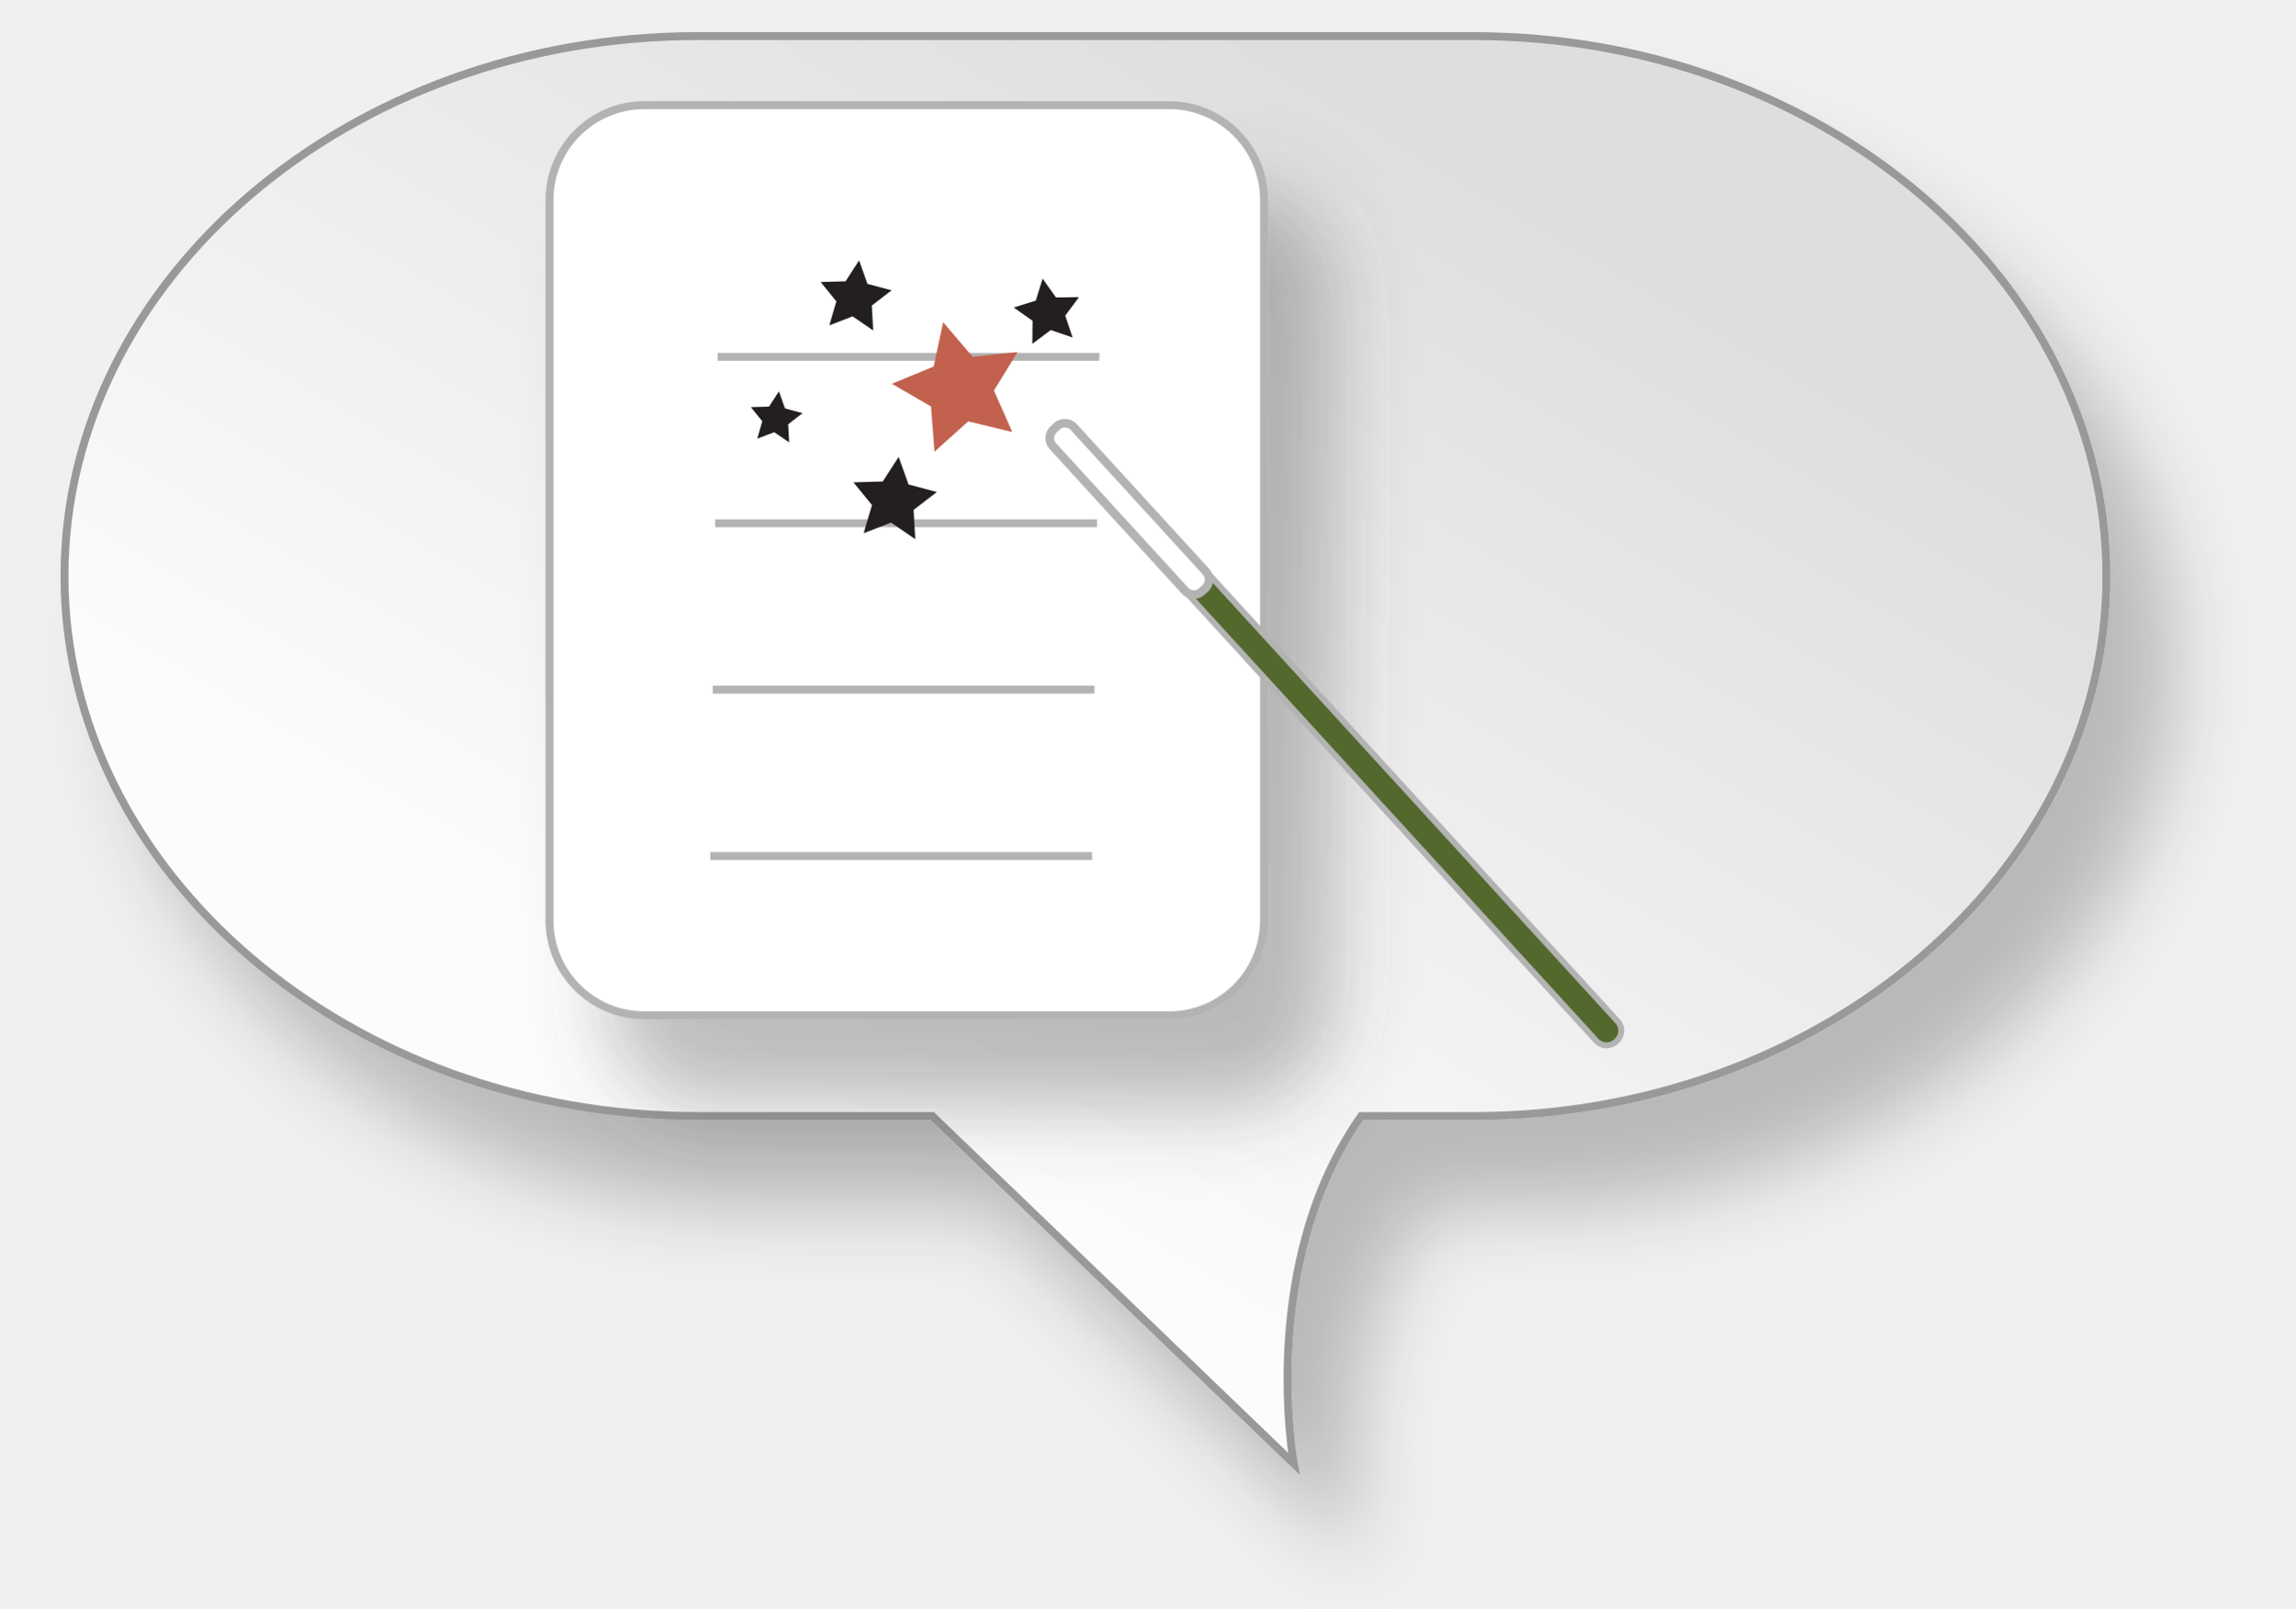
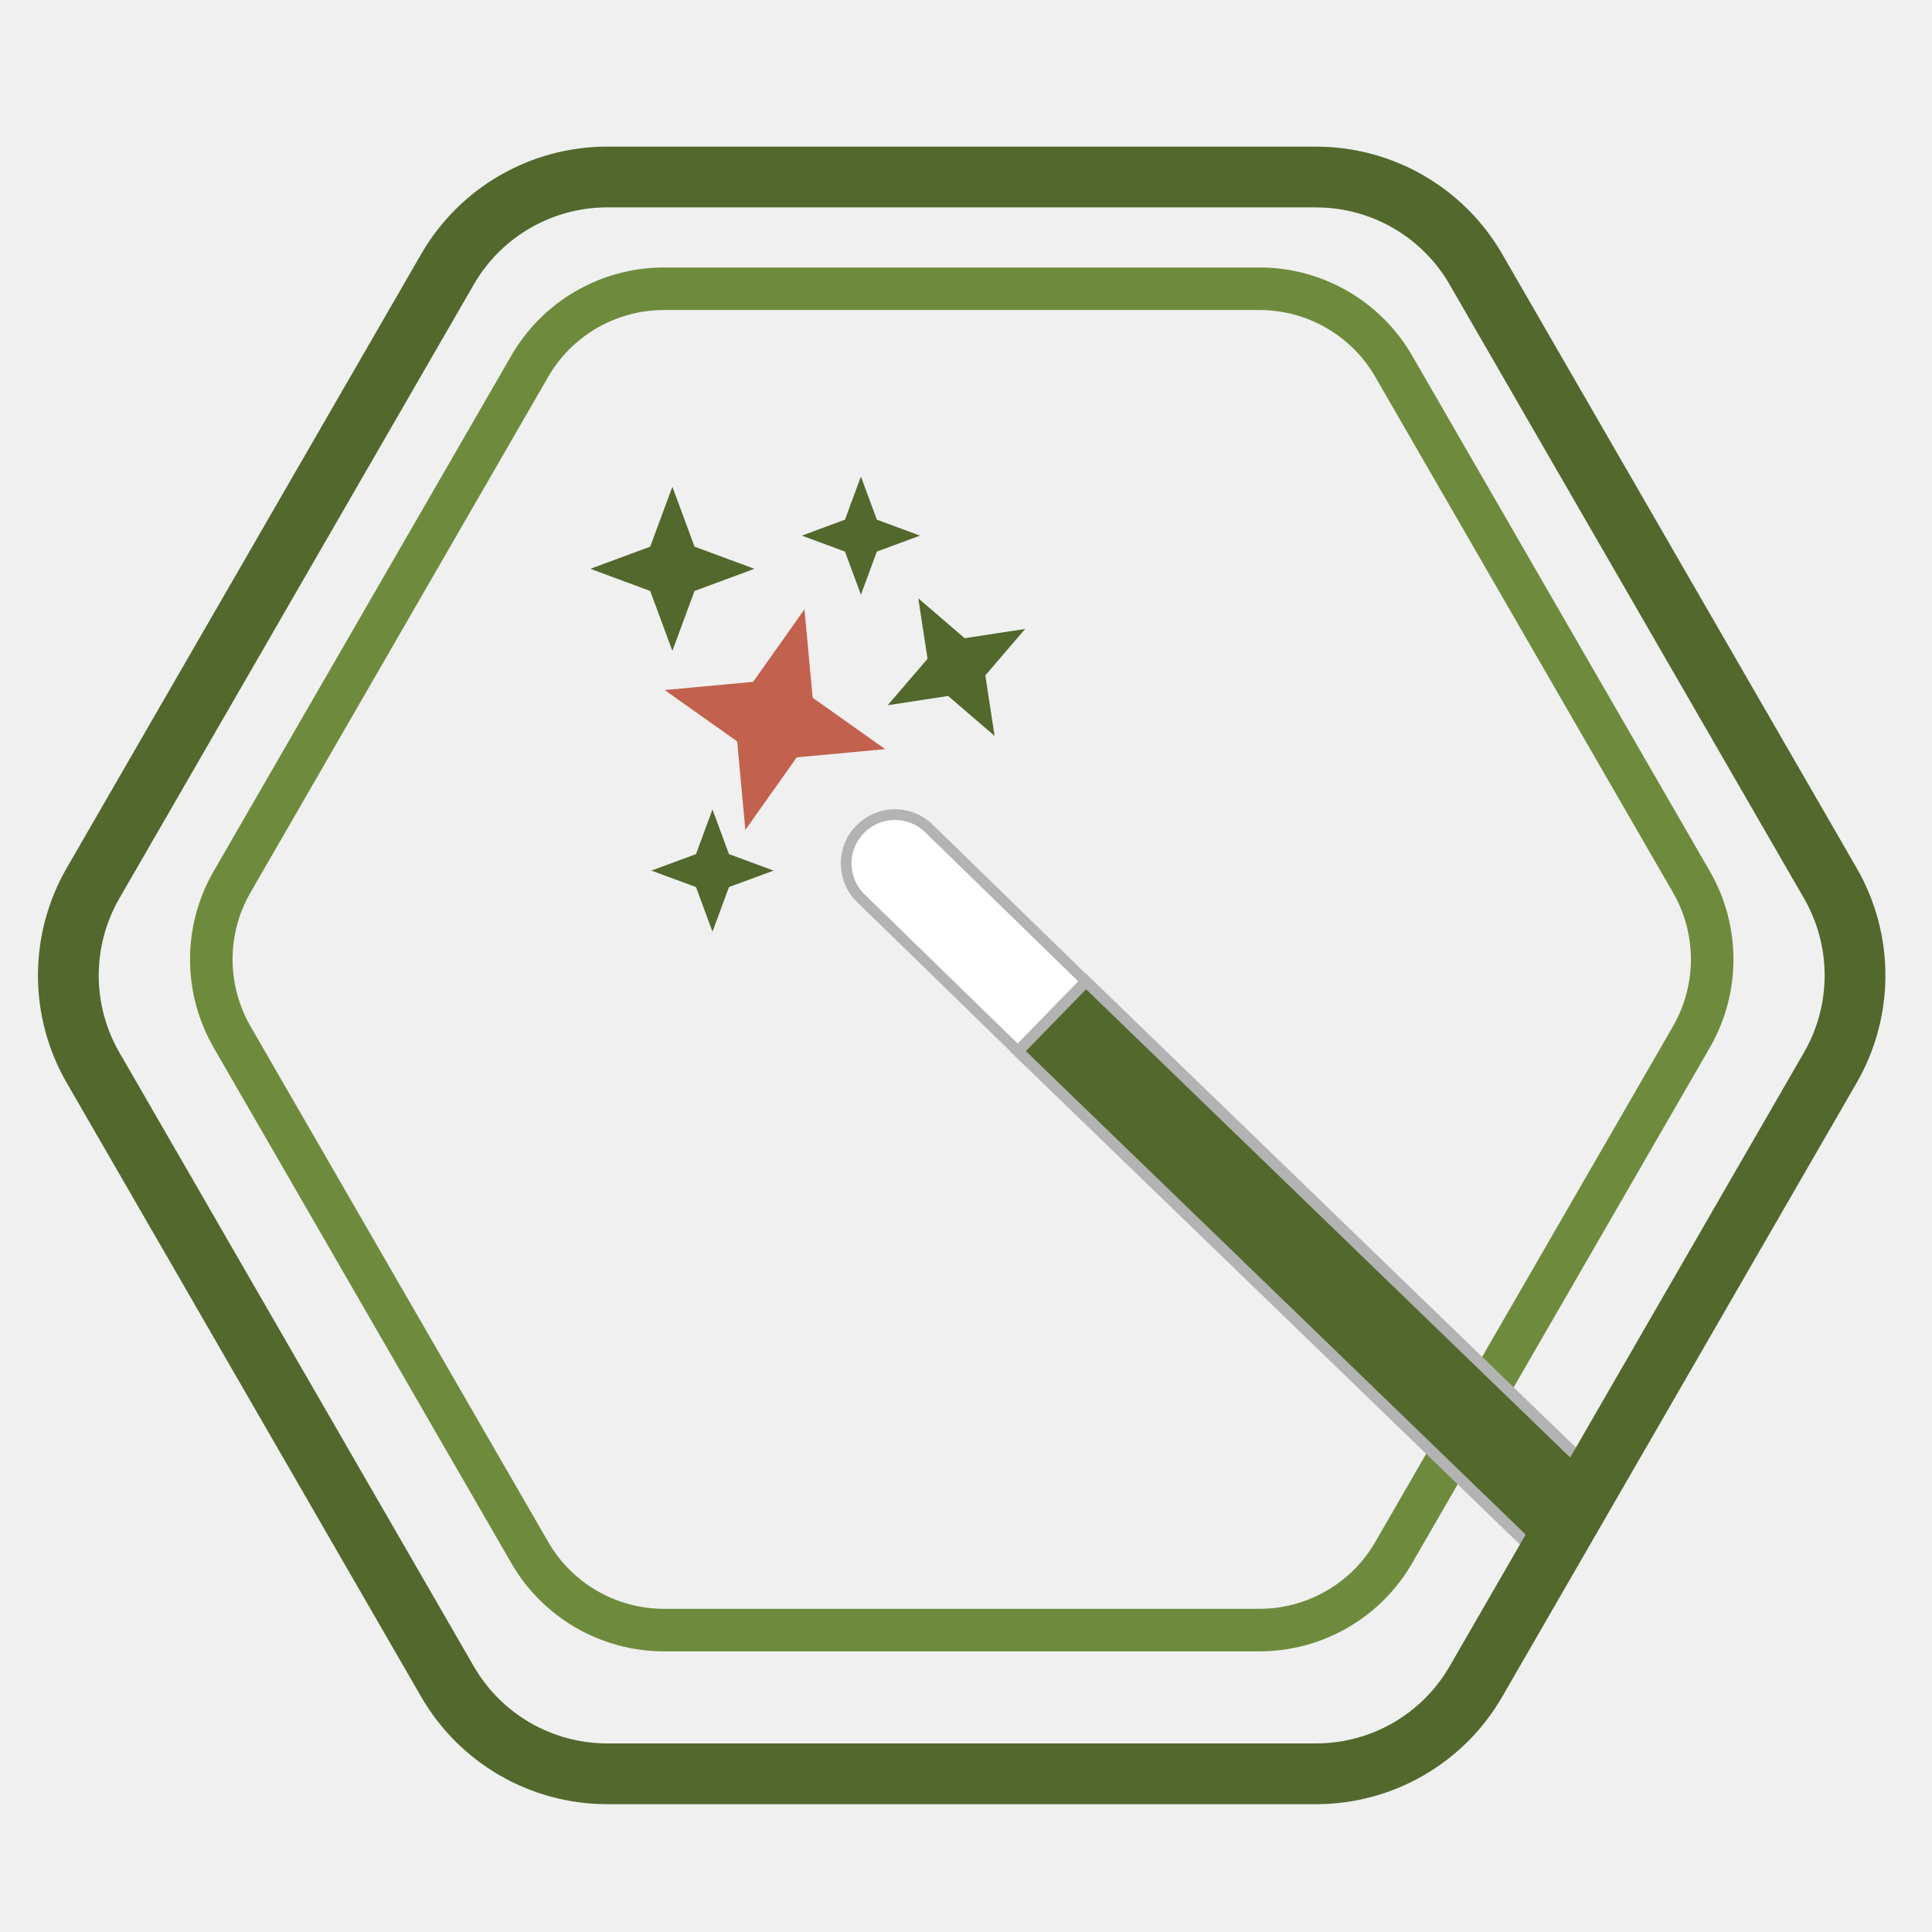
- <svg xmlns="http://www.w3.org/2000/svg" id="a" data-name="Layer 1" viewBox="0 0 290 203.24">
+ <svg xmlns="http://www.w3.org/2000/svg" viewBox="0 0 515 515">
  <defs>
    <style>
-       .g, .h, .i, .j, .k, .l {
+       .f {
+         stroke: #52682d;
+         stroke-width: 16.2px;
+       }
+ 
+       .f, .g {
+         fill: none;
+         stroke-linejoin: round;
+       }
+ 
+       .g {
+         stroke: #6e8b3d;
+         stroke-width: 11.34px;
+       }
+ 
+       .h, .i {
+         fill: #52682d;
+       }
+ 
+       .i {
+         stroke-width: 2.98px;
+       }
+ 
+       .i, .j {
+         stroke: #b3b3b3;
        stroke-miterlimit: 10;
      }

-       .g, .i, .j, .k, .l {
-         stroke: #b3b3b3;
+       .j {
+         fill: #fff;
+         stroke-width: 2.86px;
      }

-       .g, .i, .k {
-         fill: #fff;
-       }
- 
-       .g, .j, .l {
-         stroke-width: .75px;
-       }
- 
-       .h {
-         fill: url(#b);
-         filter: url(#c);
-         stroke: #999;
-       }
- 
-       .i {
-         filter: url(#e);
-       }
- 
-       .j {
-         fill: #52682d;
-       }
- 
-       .m, .l {
-         fill: #231f20;
-       }
- 
-       .n {
+       .k {
        fill: #c2614e;
      }
    </style>
-     <linearGradient id="b" x1="99.17" y1="137.14" x2="172.66" y2="12.65" gradientUnits="userSpaceOnUse">
-       <stop offset="0" stop-color="#fcfcfc" />
-       <stop offset="1" stop-color="#dedee0" />
-     </linearGradient>
-     <filter id="c" data-name="drop-shadow-1" x="-.22" y="-.56" width="290" height="214" filterUnits="userSpaceOnUse">
-       <feOffset dx="8" dy="11" />
-       <feGaussianBlur result="d" stdDeviation="5" />
-       <feFlood flood-color="#000" flood-opacity=".23" />
-       <feComposite in2="d" operator="in" />
-       <feComposite in="SourceGraphic" />
-     </filter>
-     <filter id="e" data-name="drop-shadow-3" x="61.78" y="8.44" width="122" height="147" filterUnits="userSpaceOnUse">
-       <feOffset dx="8" dy="11" />
-       <feGaussianBlur result="f" stdDeviation="5" />
-       <feFlood flood-color="#555654" flood-opacity=".37" />
-       <feComposite in2="f" operator="in" />
-       <feComposite in="SourceGraphic" />
-     </filter>
  </defs>
-   <path class="h" d="M186.15,4.56h-98C44.15,4.56,8.15,35.27,8.15,72.8s36,68.25,80,68.25h29.65l45.69,43.95s-4.65-25.19,8.51-43.95h14.16c44,0,80-30.71,80-68.25S230.15,4.56,186.15,4.56Z" />
-   <polygon class="m" points="97.6 54.57 95.86 53.38 93.89 54.14 94.48 52.11 93.15 50.47 95.26 50.41 96.4 48.64 97.11 50.63 99.15 51.17 97.48 52.46 97.6 54.57" />
-   <polygon class="m" points="105.34 27.15 104.17 26.34 102.84 26.85 103.24 25.49 102.34 24.38 103.76 24.34 104.54 23.14 105.02 24.49 106.39 24.85 105.27 25.72 105.34 27.15" />
-   <polygon class="m" points="130.62 51.85 129.44 51.04 128.11 51.56 128.51 50.19 127.62 49.08 129.04 49.04 129.81 47.85 130.29 49.19 131.67 49.56 130.54 50.43 130.62 51.85" />
-   <circle class="m" cx="131.27" cy="35.64" r="1.62" />
-   <circle class="m" cx="98.29" cy="64.44" r="2.13" />
-   <path class="m" d="M110.79,65.04c0,.61-.5,1.11-1.11,1.11s-1.11-.5-1.11-1.11.5-1.11,1.11-1.11,1.11.5,1.11,1.11Z" />
-   <rect class="i" x="69.43" y="13.29" width="90.29" height="115.03" rx="12" ry="12" />
-   <line class="k" x1="90.68" y1="45.1" x2="138.92" y2="45.1" />
-   <line class="k" x1="90.37" y1="66.13" x2="138.61" y2="66.13" />
-   <line class="k" x1="90.06" y1="87.16" x2="138.3" y2="87.16" />
-   <line class="k" x1="89.75" y1="108.19" x2="137.99" y2="108.19" />
-   <g>
-     <path class="j" d="M152.68,72.5l51.72,56.57c.66.72.61,1.84-.11,2.49l-.1.09c-.72.66-1.84.61-2.49-.11l-51.72-56.57,2.7-2.47Z" />
+   <g id="c" data-name="Layer 3">
+     <polygon class="h" points="257.15 170.12 273.28 167.65 262.65 180.03 265.12 196.16 252.74 185.52 236.61 187.99 247.25 175.62 244.78 159.49 257.15 170.12" />
+     <polygon class="h" points="185.14 145.72 201.1 151.62 185.14 157.53 179.23 173.5 173.32 157.53 157.36 151.62 173.32 145.72 179.23 129.75 185.14 145.72" />
+     <polygon class="h" points="233.74 138.52 245.24 142.78 233.74 147.03 229.49 158.53 225.24 147.03 213.74 142.78 225.24 138.52 229.49 127.03 233.74 138.52" />
+     <polygon class="h" points="194.32 227.67 206.21 232.07 194.32 236.46 189.92 248.35 185.53 236.46 173.64 232.07 185.53 227.67 189.92 215.78 194.32 227.67" />
+     <polygon class="k" points="216.63 186 235.96 199.69 212.38 201.88 198.69 221.21 196.5 197.63 177.18 183.94 200.76 181.75 214.44 162.42 216.63 186" />
+   </g>
+   <g id="d" data-name="blog">
    <g>
-       <rect class="g" x="140.92" y="50.43" width="3.59" height="27.77" rx="1.52" ry="1.52" transform="translate(-6.01 113.14) rotate(-42.43)" />
-       <path class="l" d="M150.85,75.31s-.05,0-.08,0c-.45-.02-.87-.21-1.17-.55l-16.69-18.25c-.3-.33-.46-.76-.44-1.21.02-.45.21-.87.55-1.17l.4-.37c.69-.63,1.76-.58,2.38.11l16.69,18.25c.3.33.46.76.44,1.21-.02.45-.21.87-.55,1.17l-.4.37c-.31.29-.71.44-1.14.44ZM134.57,53.65c-.33,0-.65.12-.91.35l-.4.37c-.27.24-.42.58-.44.94-.02.36.11.71.35.97l16.69,18.25c.24.27.58.42.94.44.36.02.71-.11.97-.35l.4-.37c.27-.24.42-.58.44-.94.02-.36-.11-.71-.35-.97l-16.69-18.25c-.27-.29-.63-.44-1-.44Z" />
+       <path class="g" d="M335.71,76.97h-158.71c-14.77,0-28.41,7.87-35.79,20.66L61.86,235.08c-7.38,12.79-7.38,28.53,0,41.33l79.36,137.45c7.38,12.79,21.02,20.66,35.79,20.66h158.71c14.77,0,28.41-7.87,35.79-20.66l79.36-137.45c7.38-12.79,7.38-28.53,0-41.33l-79.36-137.45c-7.38-12.79-21.02-20.66-35.79-20.66h0Z" />
+       <rect class="j" x="247.71" y="207.8" width="25.99" height="87.82" rx="12.96" ry="12.96" transform="translate(-101.51 262.83) rotate(-45.75)" />
+       <polygon class="i" points="428.65 396.22 410.52 414.84 271.35 280.22 289.48 261.6 428.65 396.22" />
+       <path class="f" d="M350.83,47.18h-188.94c-17.58,0-33.82,9.38-42.6,24.59L24.81,235.41c-8.79,15.23-8.79,33.97,0,49.2l94.47,163.63c8.79,15.23,25.03,24.59,42.6,24.59h188.94c17.58,0,33.82-9.38,42.6-24.59l94.47-163.63c8.79-15.23,8.79-33.97,0-49.2l-94.47-163.63c-8.79-15.23-25.03-24.59-42.6-24.59Z" />
    </g>
  </g>
-   <polygon class="m" points="110.33 41.76 107.73 39.98 104.79 41.12 105.68 38.09 103.69 35.64 106.84 35.55 108.55 32.91 109.61 35.88 112.66 36.69 110.16 38.61 110.33 41.76" />
-   <polygon class="n" points="127.91 54.6 122.34 53.25 118.08 57.08 117.64 51.37 112.69 48.5 117.98 46.32 119.17 40.72 122.89 45.08 128.58 44.49 125.59 49.36 127.91 54.6" />
-   <polygon class="m" points="99.72 55.91 97.82 54.62 95.68 55.44 96.32 53.24 94.87 51.45 97.17 51.39 98.42 49.46 99.19 51.62 101.41 52.21 99.59 53.62 99.72 55.91" />
-   <polygon class="m" points="115.65 68.14 112.59 66.05 109.13 67.38 110.18 63.83 107.84 60.96 111.54 60.85 113.55 57.74 114.8 61.23 118.38 62.18 115.44 64.44 115.65 68.14" />
-   <polygon class="m" points="135.53 42.65 132.77 41.71 130.44 43.46 130.47 40.54 128.09 38.86 130.88 37.99 131.74 35.21 133.43 37.59 136.34 37.55 134.6 39.89 135.53 42.65" />
</svg>
